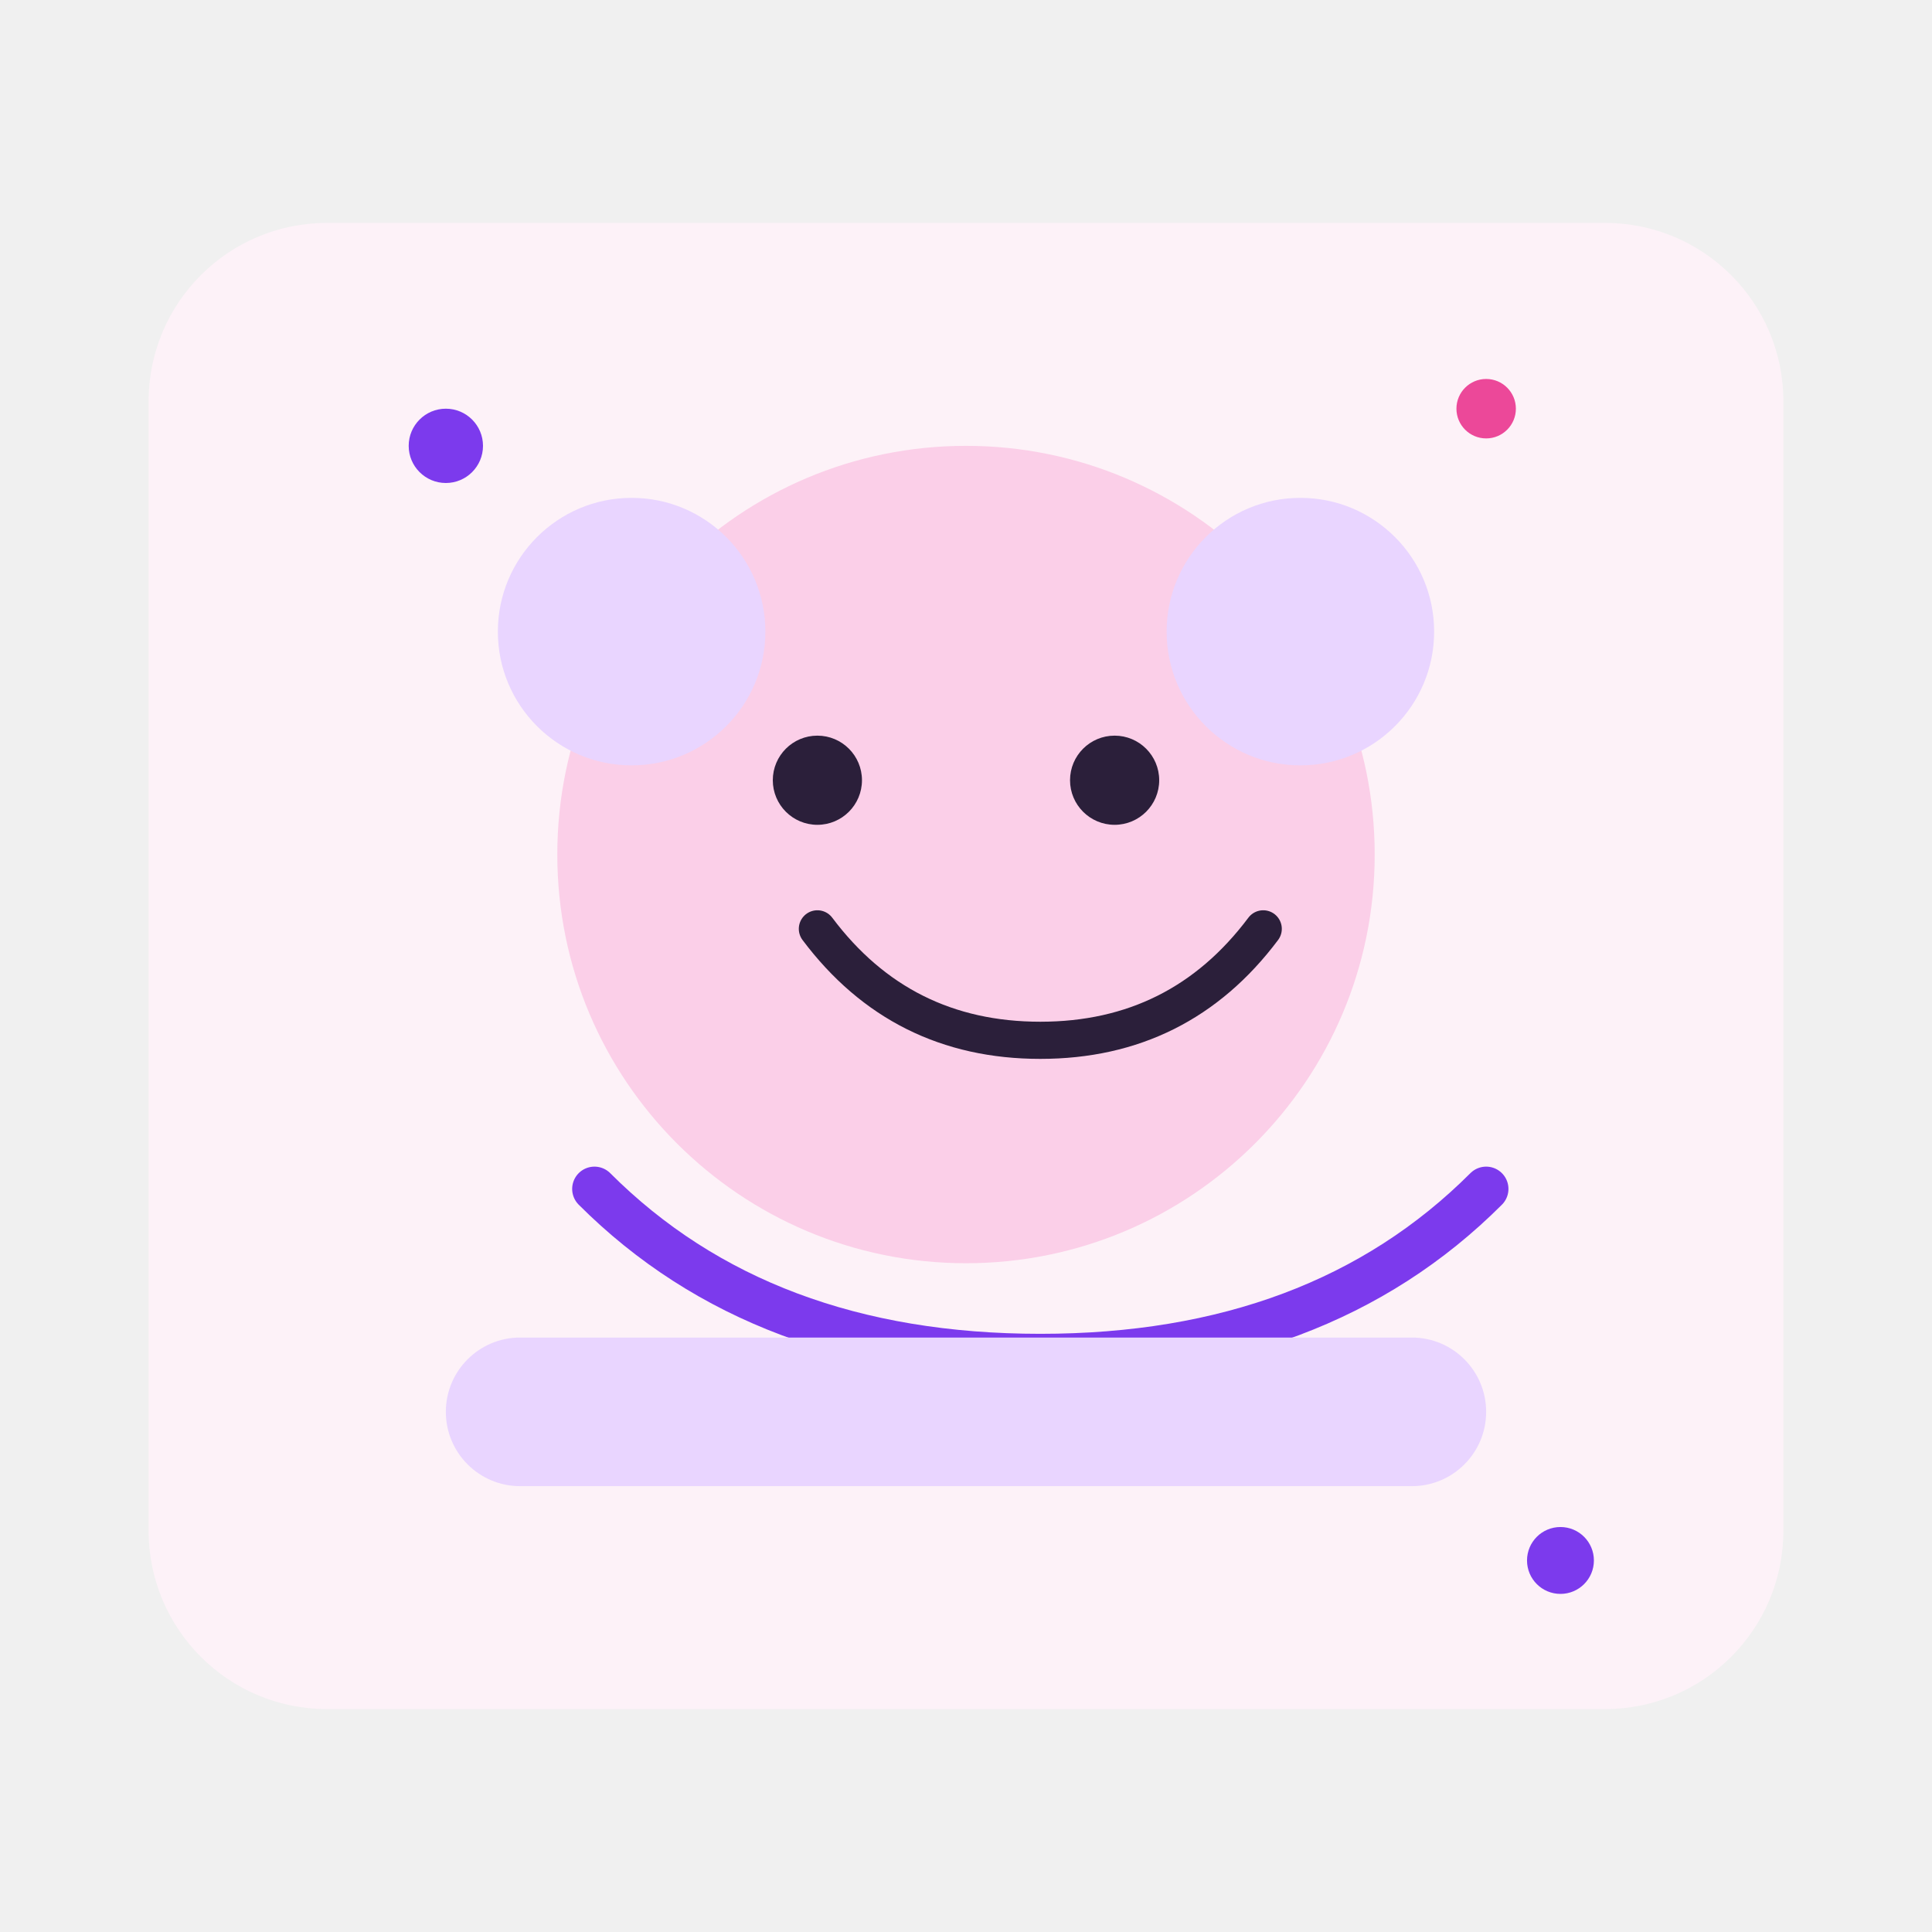
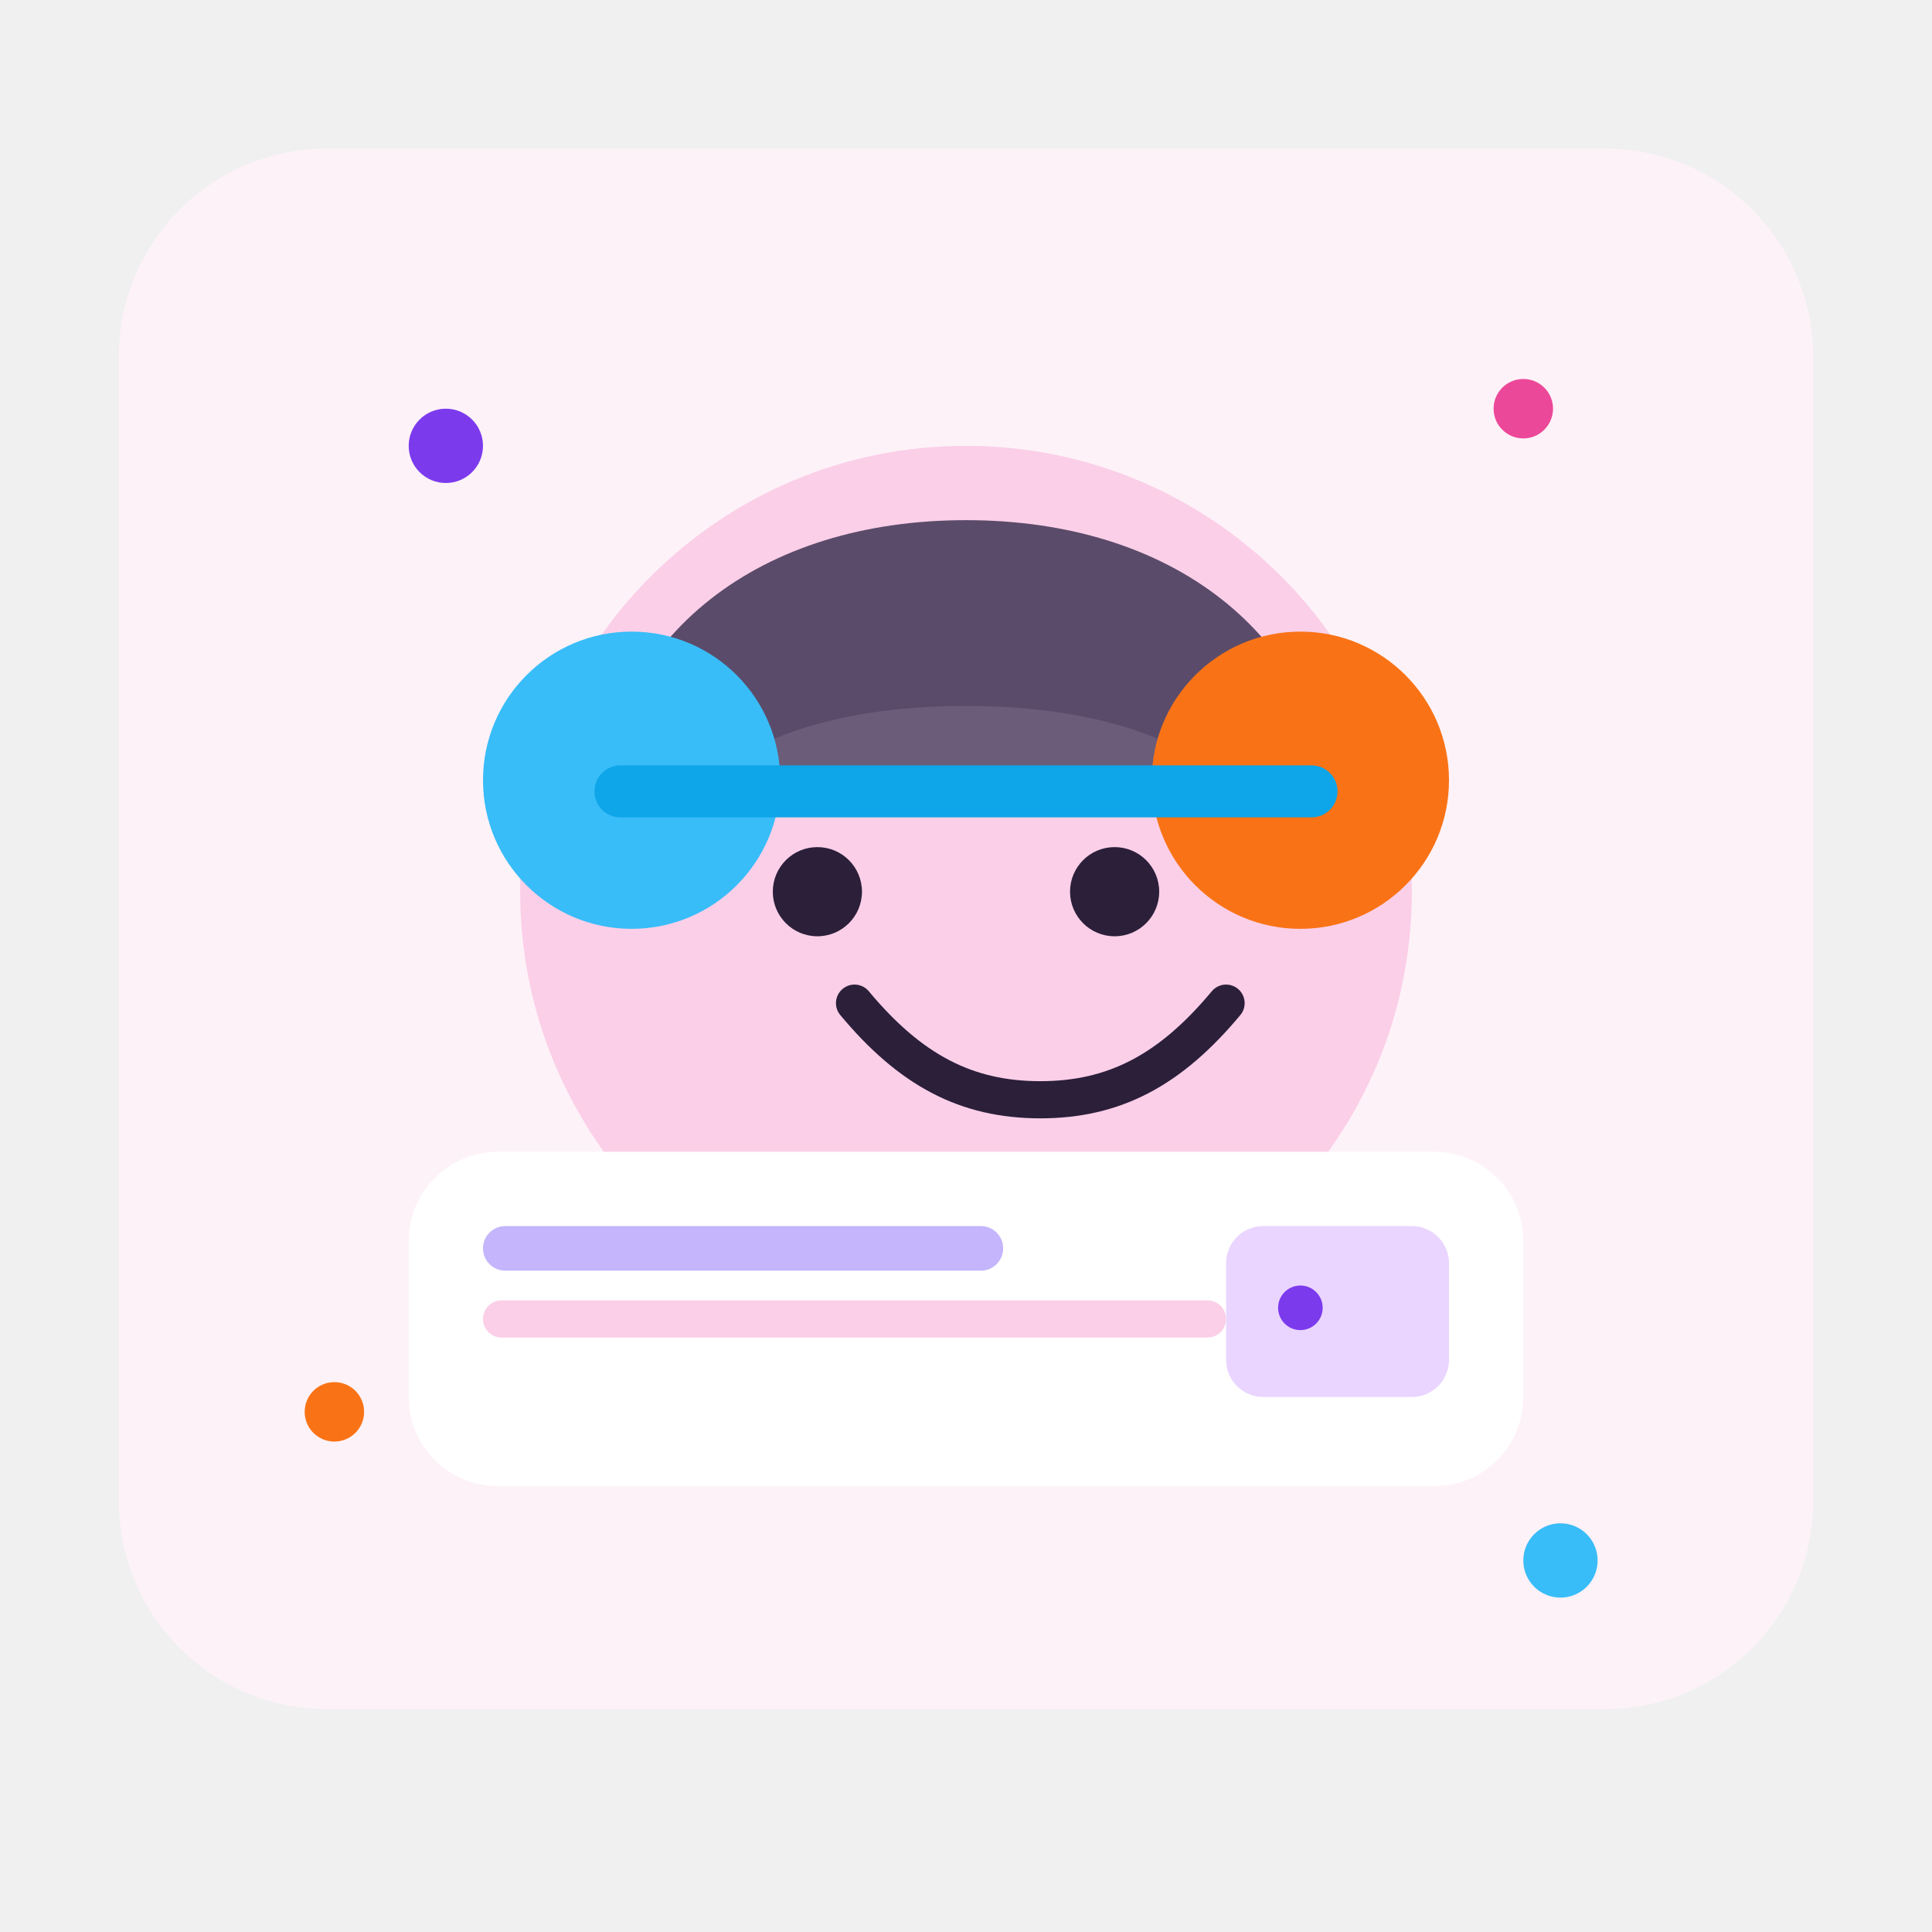
<svg xmlns="http://www.w3.org/2000/svg" width="520" height="520" viewBox="0 0 520 520" fill="none">
-   <rect x="40" y="60" width="440" height="400" rx="48" fill="#FDF2F8" />
-   <circle cx="260" cy="230" r="110" fill="#FBCFE8" />
-   <circle cx="220" cy="210" r="12" fill="#2B1F3A" />
-   <circle cx="300" cy="210" r="12" fill="#2B1F3A" />
-   <path d="M220 250C235 270 255 280 280 280C305 280 325 270 340 250" stroke="#2B1F3A" stroke-width="10" stroke-linecap="round" />
-   <circle cx="170" cy="170" r="36" fill="#E9D5FF" />
-   <circle cx="350" cy="170" r="36" fill="#E9D5FF" />
-   <path d="M160 320C190 350 230 365 280 365C330 365 370 350 400 320" stroke="#7C3AED" stroke-width="12" stroke-linecap="round" />
-   <rect x="120" y="360" width="280" height="40" rx="20" fill="#E9D5FF" />
+   <rect x="32" y="40" width="456" height="420" rx="56" fill="#FDF2F8" />
+   <circle cx="260" cy="240" r="120" fill="#FBCFE8" />
+   <path d="M160 220C165 170 205 140 260 140C315 140 355 170 360 220C345 205 320 196 260 196C200 196 175 205 160 220Z" fill="#5B4B6A" />
+   <path d="M168 240C178 210 208 190 260 190C312 190 342 210 352 240C330 220 300 214 260 214C220 214 190 220 168 240Z" fill="#6B5C7A" />
+   <circle cx="220" cy="240" r="12" fill="#2B1F3A" />
+   <circle cx="300" cy="240" r="12" fill="#2B1F3A" />
+   <path d="M230 270C245 288 260 296 280 296C300 296 315 288 330 270" stroke="#2B1F3A" stroke-width="10" stroke-linecap="round" />
+   <circle cx="170" cy="210" r="40" fill="#38BDF8" />
+   <circle cx="350" cy="210" r="40" fill="#F97316" />
+   <rect x="160" y="206" width="200" height="14" rx="7" fill="#0EA5E9" />
+   <rect x="110" y="310" width="300" height="90" rx="24" fill="#FFFFFF" />
+   <rect x="130" y="330" width="140" height="12" rx="6" fill="#C4B5FD" />
+   <rect x="130" y="350" width="200" height="10" rx="5" fill="#FBCFE8" />
+   <rect x="330" y="330" width="60" height="46" rx="10" fill="#E9D5FF" />
+   <circle cx="350" cy="352" r="6" fill="#7C3AED" />
  <circle cx="120" cy="120" r="10" fill="#7C3AED" />
-   <circle cx="400" cy="110" r="8" fill="#EC4899" />
-   <circle cx="420" cy="420" r="9" fill="#7C3AED" />
+   <circle cx="410" cy="110" r="8" fill="#EC4899" />
+   <circle cx="420" cy="420" r="10" fill="#38BDF8" />
+   <circle cx="90" cy="380" r="8" fill="#F97316" />
</svg>
